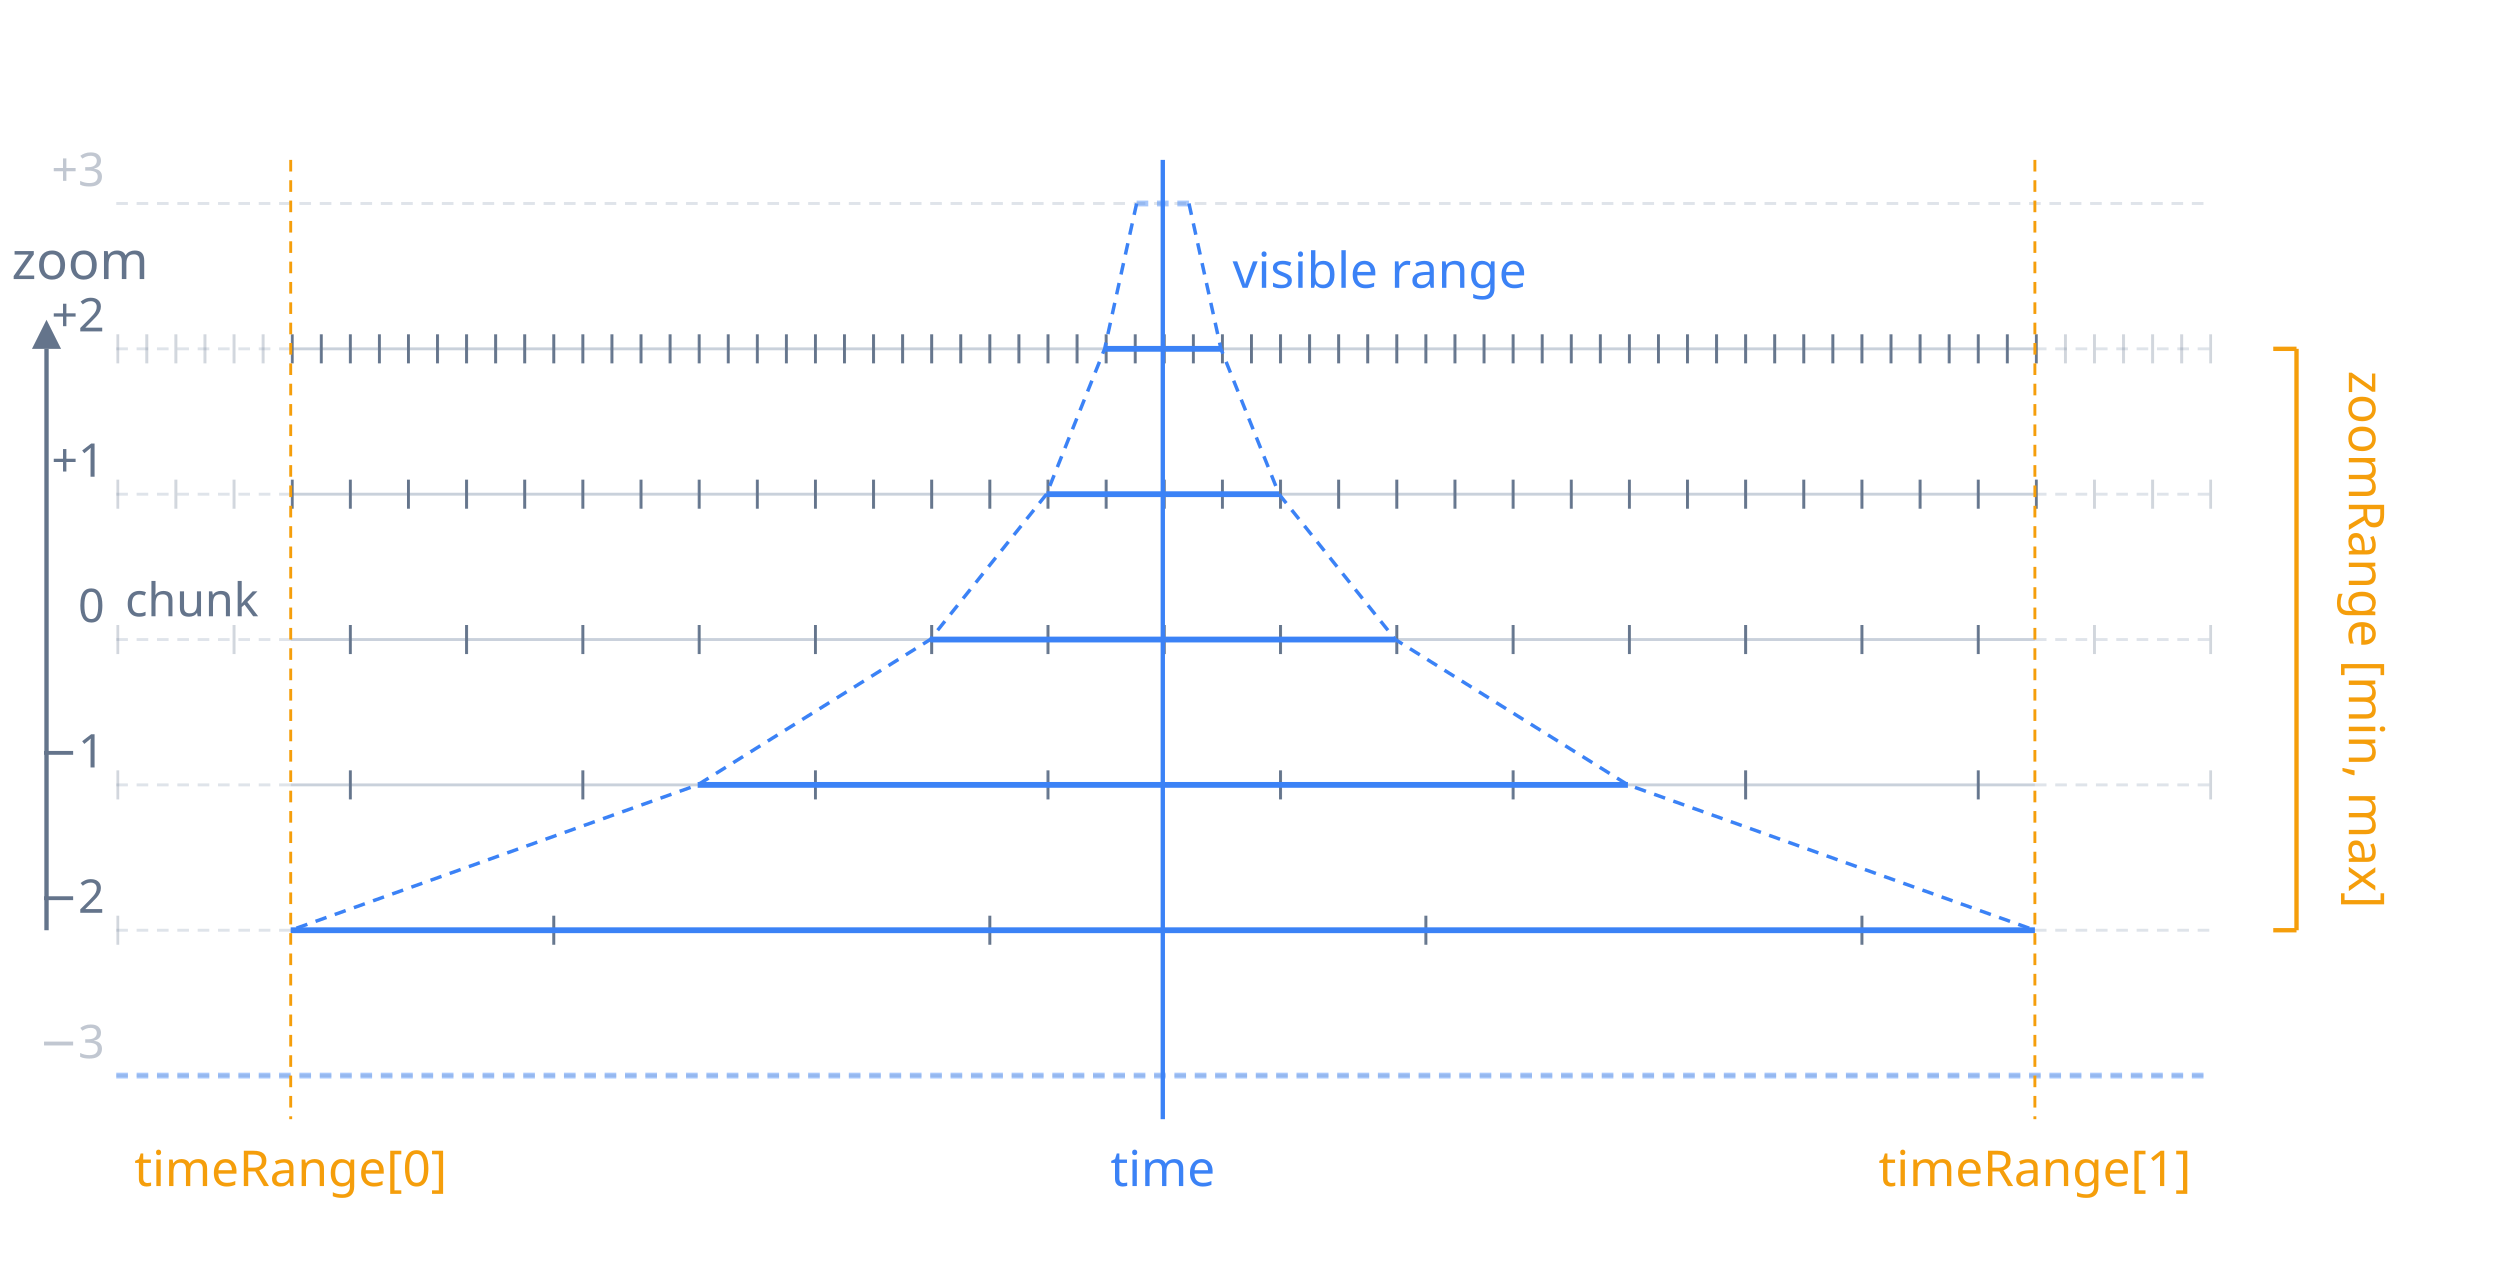
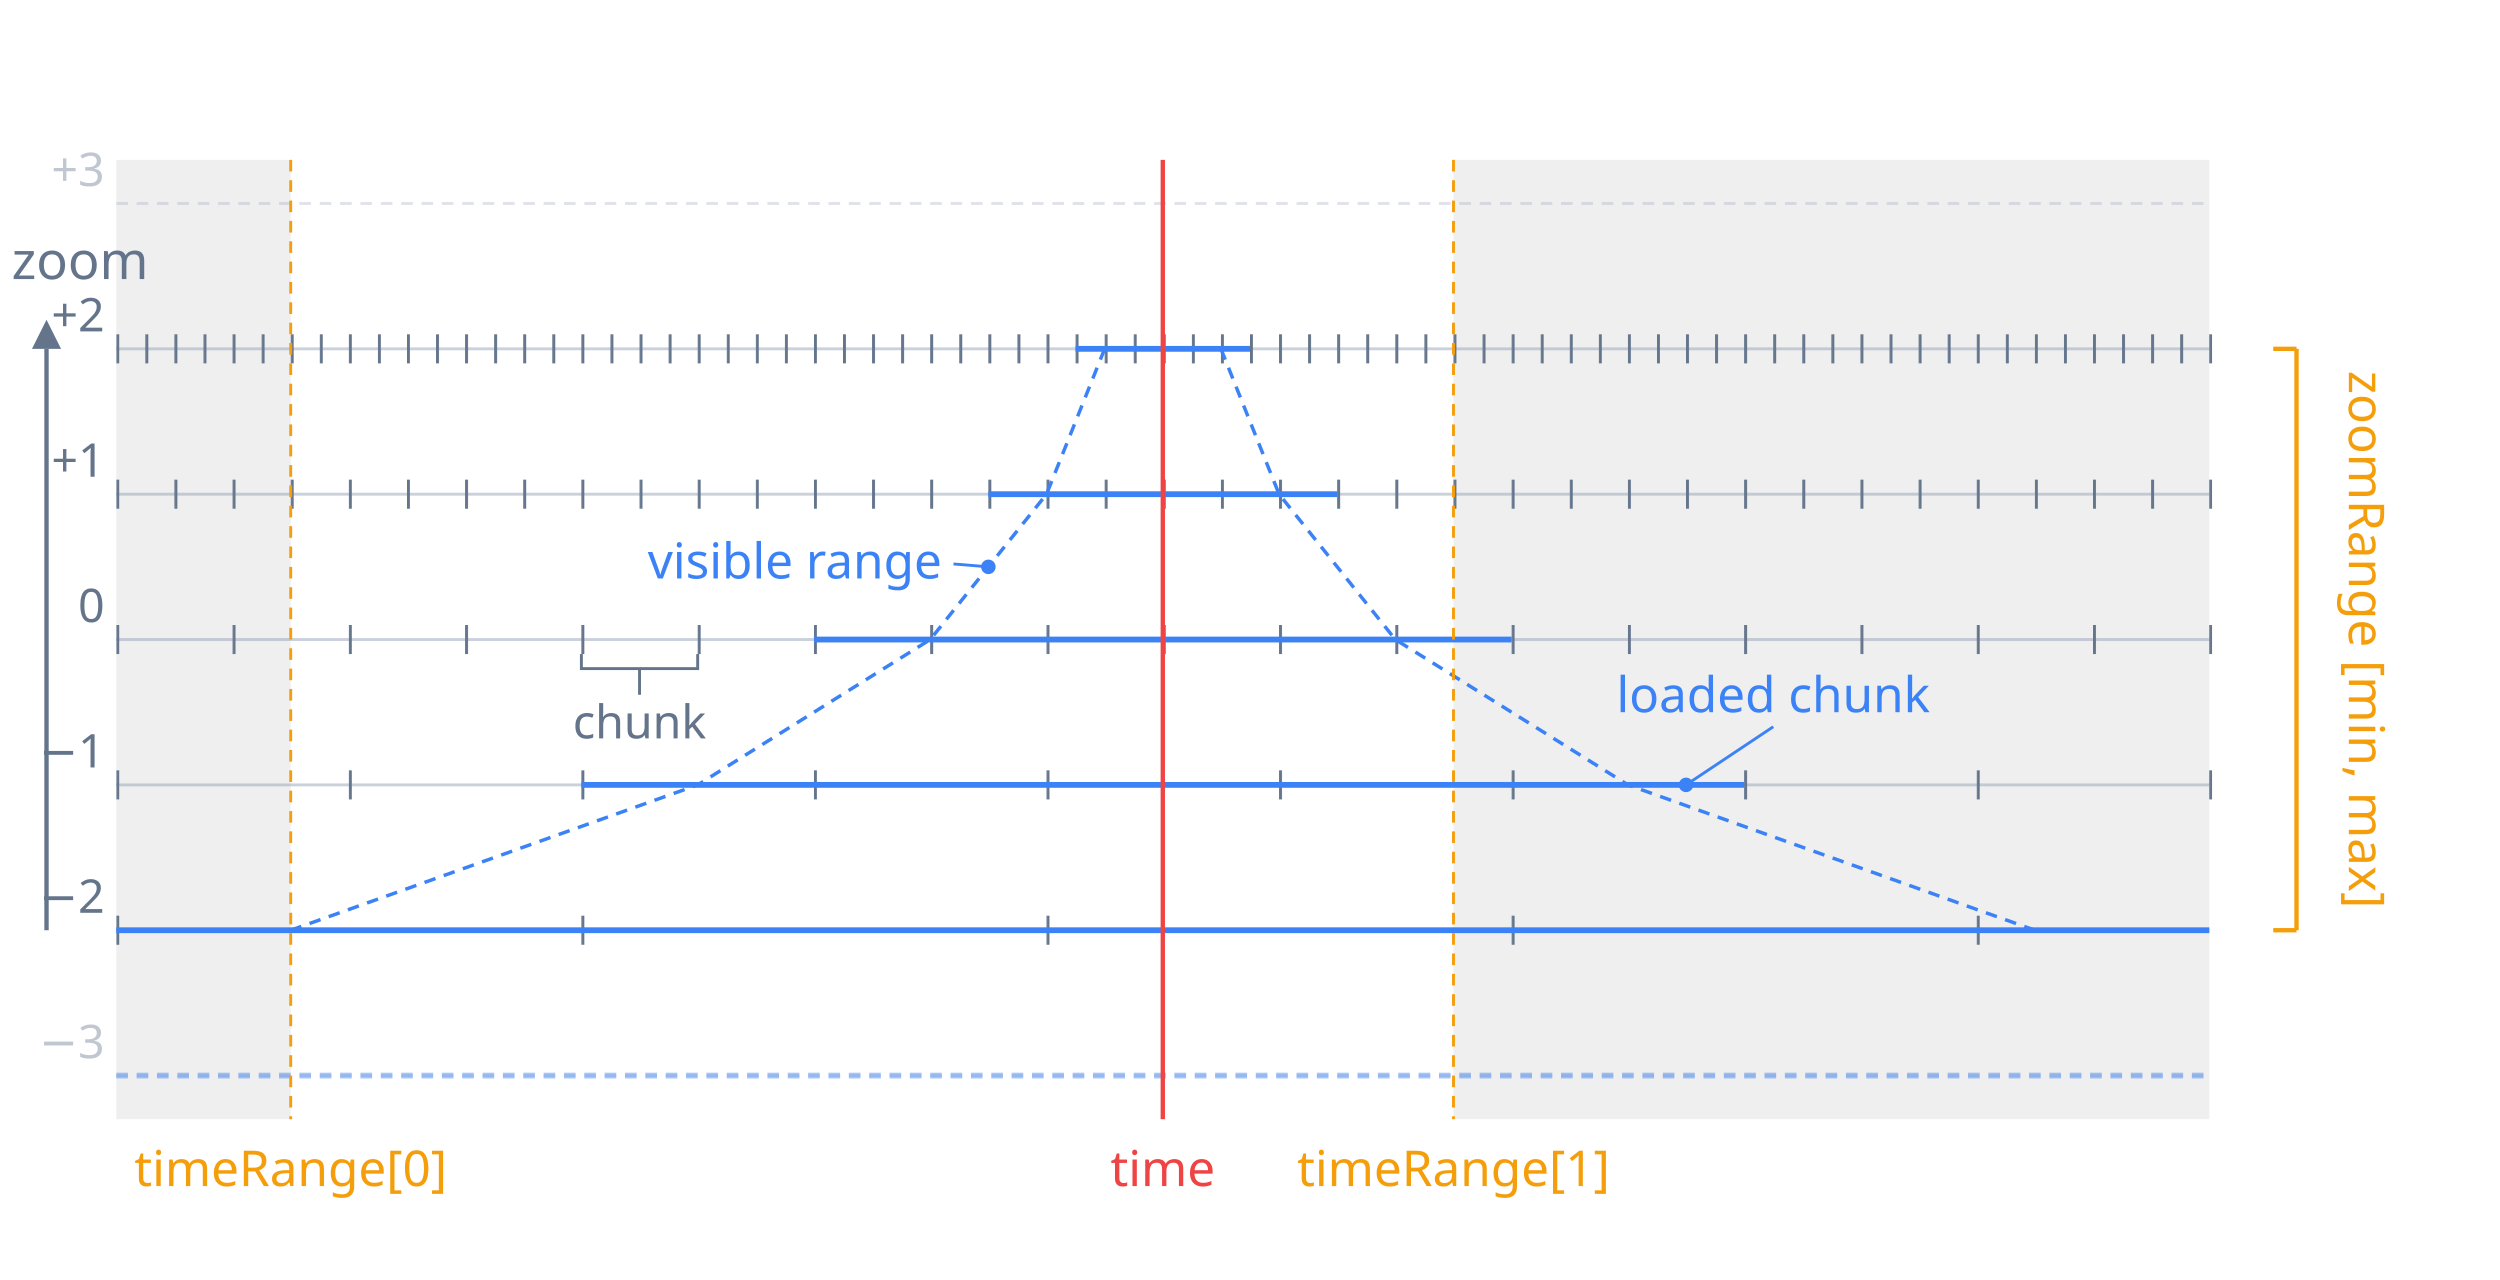
<svg xmlns="http://www.w3.org/2000/svg" viewBox="0 0 860 440" role="img" font-family="ui-sans-serif, system-ui, 'Segoe UI', sans-serif">
  <defs>
+     <clipPath id="timeline-clip">
+       <rect x="40" y="55" width="720" height="330" />
+     </clipPath>
    <pattern id="t10" x="40" y="115" width="10" height="10" patternUnits="userSpaceOnUse">
      <line x1="0.5" y1="0" x2="0.5" y2="10" stroke="#64748b" stroke-width="1" />
    </pattern>
    <pattern id="t20" x="40" y="165" width="20" height="10" patternUnits="userSpaceOnUse">
      <line x1="0.5" y1="0" x2="0.5" y2="10" stroke="#64748b" stroke-width="1" />
    </pattern>
    <pattern id="t40" x="40" y="215" width="40" height="10" patternUnits="userSpaceOnUse">
      <line x1="0.5" y1="0" x2="0.5" y2="10" stroke="#64748b" stroke-width="1" />
    </pattern>
    <pattern id="t80" x="40" y="265" width="80" height="10" patternUnits="userSpaceOnUse">
      <line x1="0.5" y1="0" x2="0.5" y2="10" stroke="#64748b" stroke-width="1" />
    </pattern>
-     <pattern id="t150" x="40" y="315" width="150" height="10" patternUnits="userSpaceOnUse">
+     <pattern id="t160" x="40" y="315" width="160" height="10" patternUnits="userSpaceOnUse">
      <line x1="0.5" y1="0" x2="0.5" y2="10" stroke="#64748b" stroke-width="1" />
    </pattern>
  </defs>
+   <g fill="#00000010">
+     <rect x="40" y="55" width="60" height="330" />
+     <rect x="500" y="55" width="260" height="330" />
+   </g>
  <g stroke="#94a3b8">
    <line x1="40" y1="70" x2="760" y2="70" stroke-dasharray="4 3" opacity="0.3" />
-     <line x1="40" y1="120" x2="100" y2="120" stroke-dasharray="4 3" opacity="0.3" />
-     <line x1="100" y1="120" x2="700" y2="120" opacity="0.5" />
-     <line x1="700" y1="120" x2="760" y2="120" stroke-dasharray="4 3" opacity="0.3" />
-     <line x1="40" y1="170" x2="100" y2="170" stroke-dasharray="4 3" opacity="0.3" />
-     <line x1="100" y1="170" x2="700" y2="170" opacity="0.5" />
-     <line x1="700" y1="170" x2="760" y2="170" stroke-dasharray="4 3" opacity="0.3" />
-     <line x1="40" y1="220" x2="100" y2="220" stroke-dasharray="4 3" opacity="0.3" />
-     <line x1="100" y1="220" x2="700" y2="220" opacity="0.5" />
-     <line x1="700" y1="220" x2="760" y2="220" stroke-dasharray="4 3" opacity="0.3" />
-     <line x1="40" y1="270" x2="100" y2="270" stroke-dasharray="4 3" opacity="0.3" />
-     <line x1="100" y1="270" x2="700" y2="270" opacity="0.5" />
-     <line x1="700" y1="270" x2="760" y2="270" stroke-dasharray="4 3" opacity="0.3" />
-     <line x1="40" y1="320" x2="100" y2="320" stroke-dasharray="4 3" opacity="0.3" />
-     <line x1="100" y1="320" x2="700" y2="320" opacity="0.5" />
-     <line x1="700" y1="320" x2="760" y2="320" stroke-dasharray="4 3" opacity="0.3" />
+     <line x1="40" y1="120" x2="760" y2="120" opacity="0.5" />
+     <line x1="40" y1="170" x2="760" y2="170" opacity="0.5" />
+     <line x1="40" y1="220" x2="760" y2="220" opacity="0.5" />
+     <line x1="40" y1="270" x2="760" y2="270" opacity="0.5" />
+     <line x1="40" y1="320" x2="760" y2="320" opacity="0.5" />
    <line x1="40" y1="370" x2="760" y2="370" stroke-dasharray="4 3" opacity="0.3" />
  </g>
  <g>
-     <rect x="40" y="115" width="60" height="10" fill="url(#t10)" opacity="0.3" />
-     <rect x="100" y="115" width="601" height="10" fill="url(#t10)" />
-     <rect x="700" y="115" width="61" height="10" fill="url(#t10)" opacity="0.3" />
-     <rect x="40" y="165" width="60" height="10" fill="url(#t20)" opacity="0.3" />
-     <rect x="100" y="165" width="601" height="10" fill="url(#t20)" />
-     <rect x="700" y="165" width="61" height="10" fill="url(#t20)" opacity="0.3" />
-     <rect x="40" y="215" width="60" height="10" fill="url(#t40)" opacity="0.3" />
-     <rect x="100" y="215" width="601" height="10" fill="url(#t40)" />
-     <rect x="700" y="215" width="61" height="10" fill="url(#t40)" opacity="0.3" />
-     <rect x="40" y="265" width="60" height="10" fill="url(#t80)" opacity="0.3" />
-     <rect x="100" y="265" width="601" height="10" fill="url(#t80)" />
-     <rect x="700" y="265" width="61" height="10" fill="url(#t80)" opacity="0.3" />
-     <rect x="40" y="315" width="60" height="10" fill="url(#t150)" opacity="0.3" />
-     <rect x="100" y="315" width="601" height="10" fill="url(#t150)" />
-     <rect x="700" y="315" width="61" height="10" fill="url(#t150)" opacity="0.3" />
+     <rect x="40" y="115" width="721" height="10" fill="url(#t10)" />
+     <rect x="40" y="165" width="721" height="10" fill="url(#t20)" />
+     <rect x="40" y="215" width="721" height="10" fill="url(#t40)" />
+     <rect x="40" y="265" width="721" height="10" fill="url(#t80)" />
+     <rect x="40" y="315" width="721" height="10" fill="url(#t160)" />
  </g>
-   <line x1="391" y1="70" x2="409" y2="70" stroke="#3b82f6" stroke-width="2" stroke-dasharray="4 3" opacity="0.45" />
-   <line x1="380" y1="120" x2="420" y2="120" stroke="#3b82f6" stroke-width="2" />
-   <line x1="360" y1="170" x2="440" y2="170" stroke="#3b82f6" stroke-width="2" />
-   <line x1="320" y1="220" x2="480" y2="220" stroke="#3b82f6" stroke-width="2" />
-   <line x1="240" y1="270" x2="560" y2="270" stroke="#3b82f6" stroke-width="2" />
-   <line x1="100" y1="320" x2="700" y2="320" stroke="#3b82f6" stroke-width="2" />
+   <g stroke="#3b82f6" stroke-width="2" clip-path="url(#timeline-clip)">
+     <line x1="370" y1="120" x2="430" y2="120" />
+     <line x1="340" y1="170" x2="460" y2="170" />
+     <line x1="280" y1="220" x2="520" y2="220" />
+     <line x1="200" y1="270" x2="600" y2="270" />
+     <line x1="40" y1="320" x2="840" y2="320" />
+   </g>
  <line x1="40" y1="370" x2="760" y2="370" stroke="#3b82f6" stroke-width="2" stroke-dasharray="4 3" opacity="0.45" />
-   <polyline points="391,70 380,120 360,170 320,220 240,270 100,320" fill="none" stroke="#3b82f6" stroke-width="1.2" stroke-dasharray="4 3" />
-   <polyline points="409,70 420,120 440,170 480,220 560,270 700,320" fill="none" stroke="#3b82f6" stroke-width="1.2" stroke-dasharray="4 3" />
-   <text x="424" y="99" font-size="17" fill="#3b82f6">visible range</text>
-   <line x1="400" y1="55" x2="400" y2="385" stroke="#3b82f6" stroke-width="1.5" />
-   <text x="400" y="408" text-anchor="middle" font-size="17" fill="#3b82f6">time</text>
+   <polyline points="380,120 360,170 320,220 240,270 100,320" fill="none" stroke="#3b82f6" stroke-width="1.2" stroke-dasharray="4 3" />
+   <polyline points="420,120 440,170 480,220 560,270 700,320" fill="none" stroke="#3b82f6" stroke-width="1.2" stroke-dasharray="4 3" />
+   <text x="324" y="199" text-anchor="end" font-size="17" fill="#3b82f6">visible range</text>
+   <line x1="328" y1="194" x2="340" y2="195" stroke="#3b82f6" />
+   <circle cx="340" cy="195" r="2.5" fill="#3b82f6" />
+   <line x1="400" y1="55" x2="400" y2="385" stroke="#ef4444" stroke-width="1.5" />
+   <text x="400" y="408" text-anchor="middle" font-size="17" fill="#ef4444">time</text>
  <line x1="100" y1="55" x2="100" y2="385" stroke="#f59e0b" stroke-dasharray="4 3" />
-   <line x1="700" y1="55" x2="700" y2="385" stroke="#f59e0b" stroke-dasharray="4 3" />
+   <line x1="500" y1="55" x2="500" y2="385" stroke="#f59e0b" stroke-dasharray="4 3" />
  <text x="100" y="408" text-anchor="middle" font-size="17" fill="#f59e0b">timeRange[0]</text>
-   <text x="700" y="408" text-anchor="middle" font-size="17" fill="#f59e0b">timeRange[1]</text>
+   <text x="500" y="408" text-anchor="middle" font-size="17" fill="#f59e0b">timeRange[1]</text>
  <line x1="16" y1="320" x2="16" y2="120" stroke="#64748b" stroke-width="1.5" />
  <path d="M16 110 l-5 10 h10 z" fill="#64748b" />
  <text x="4" y="96" font-size="18" fill="#64748b">zoom</text>
  <text x="36" y="64" text-anchor="end" font-size="16" fill="#64748b" opacity="0.4">+3</text>
  <text x="36" y="114" text-anchor="end" font-size="16" fill="#64748b">+2</text>
  <text x="36" y="164" text-anchor="end" font-size="16" fill="#64748b">+1</text>
  <text x="36" y="214" text-anchor="end" font-size="16" fill="#64748b">0</text>
  <text x="36" y="264" text-anchor="end" font-size="16" fill="#64748b">−1</text>
  <text x="36" y="314" text-anchor="end" font-size="16" fill="#64748b">−2</text>
  <text x="36" y="364" text-anchor="end" font-size="16" fill="#64748b" opacity="0.4">−3</text>
  <line x1="790" y1="120" x2="790" y2="320" stroke="#f59e0b" stroke-width="1.5" />
  <line x1="790" y1="120" x2="782" y2="120" stroke="#f59e0b" stroke-width="1.5" />
  <line x1="790" y1="320" x2="782" y2="320" stroke="#f59e0b" stroke-width="1.5" />
  <text x="808" y="220" text-anchor="middle" font-size="17" fill="#f59e0b" transform="rotate(90 808 220)">zoomRange [min, max]</text>
-   <text x="66" y="212" text-anchor="middle" font-size="16" fill="#64748b">chunk</text>
+   <path d="M200 225 v5 h40 v-5 M220 230 v9" fill="none" stroke="#64748b" />
+   <text x="220" y="254" text-anchor="middle" font-size="16" fill="#64748b">chunk</text>
+   <text x="610" y="245" text-anchor="middle" font-size="17" fill="#3b82f6">loaded chunk</text>
+   <line x1="610" y1="250" x2="580" y2="270" stroke="#3b82f6" />
+   <circle cx="580" cy="270" r="2.5" fill="#3b82f6" />
</svg>
